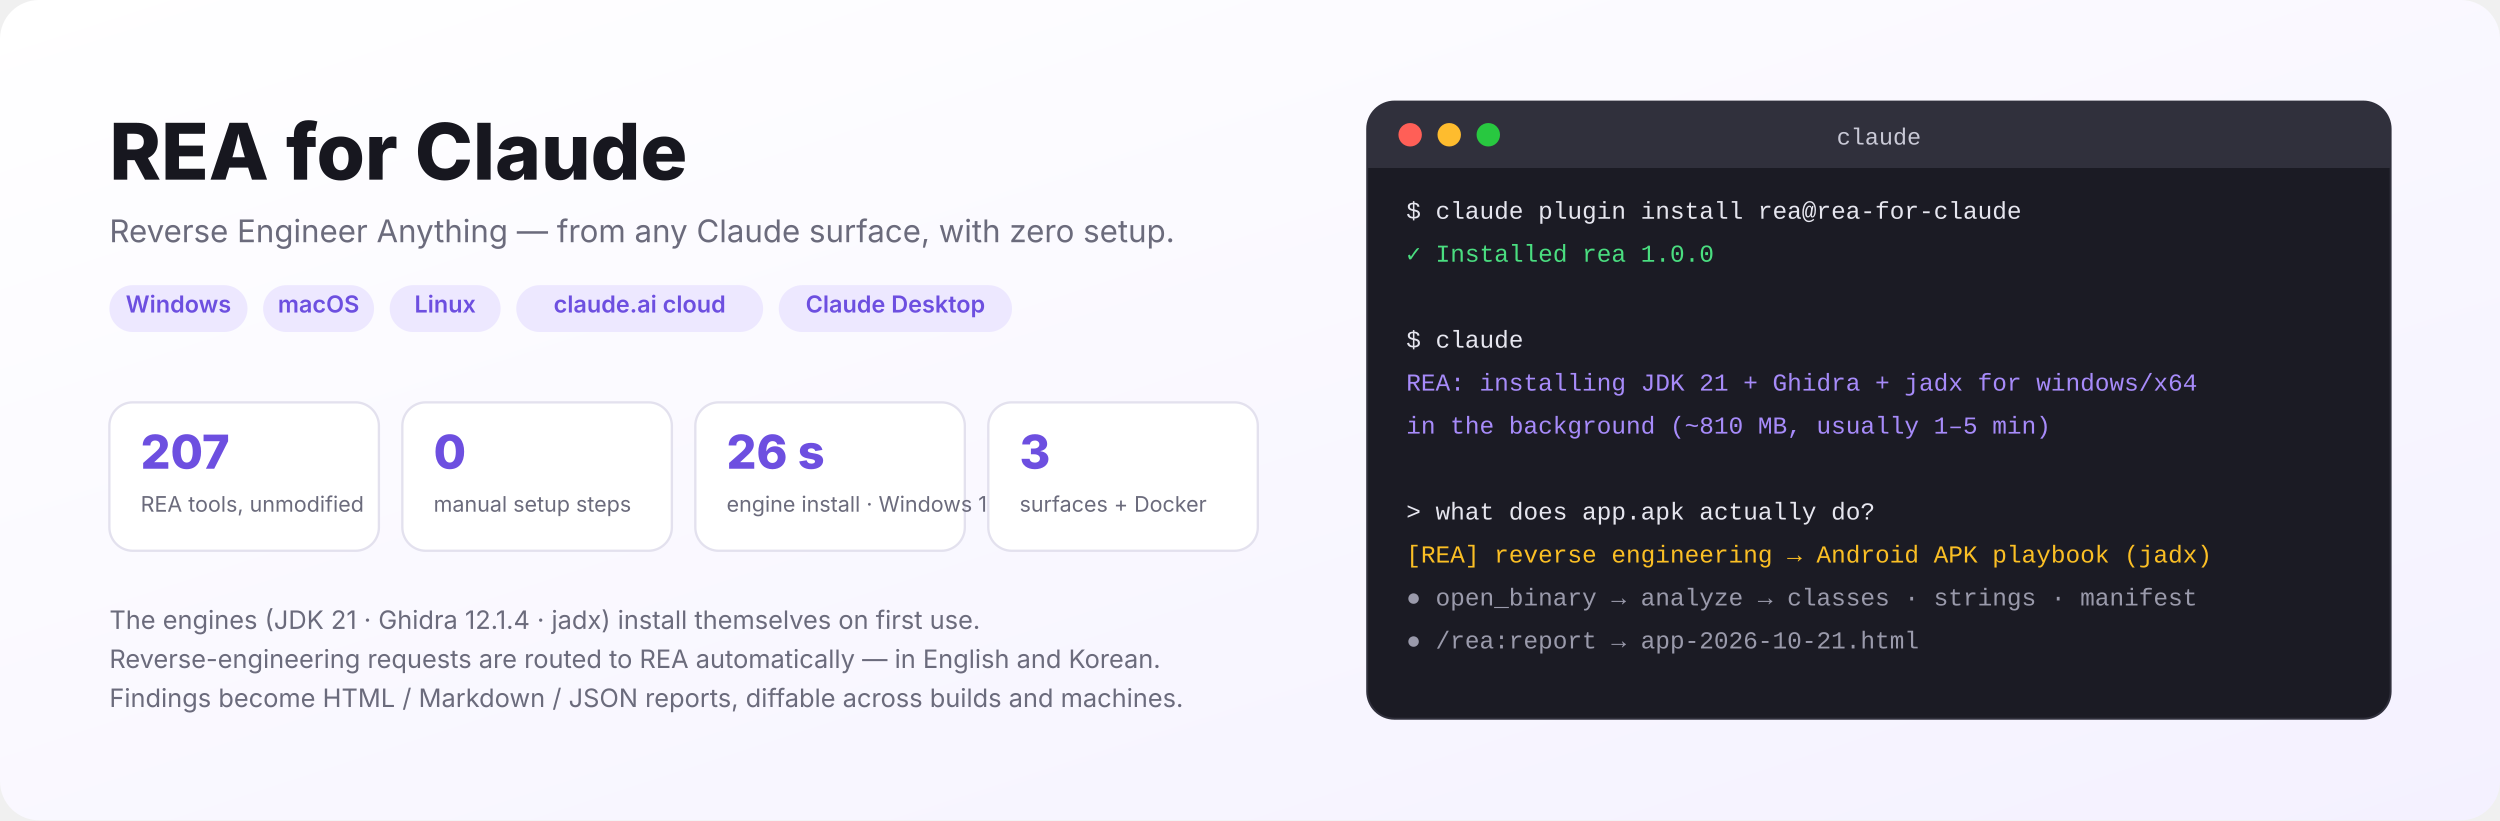
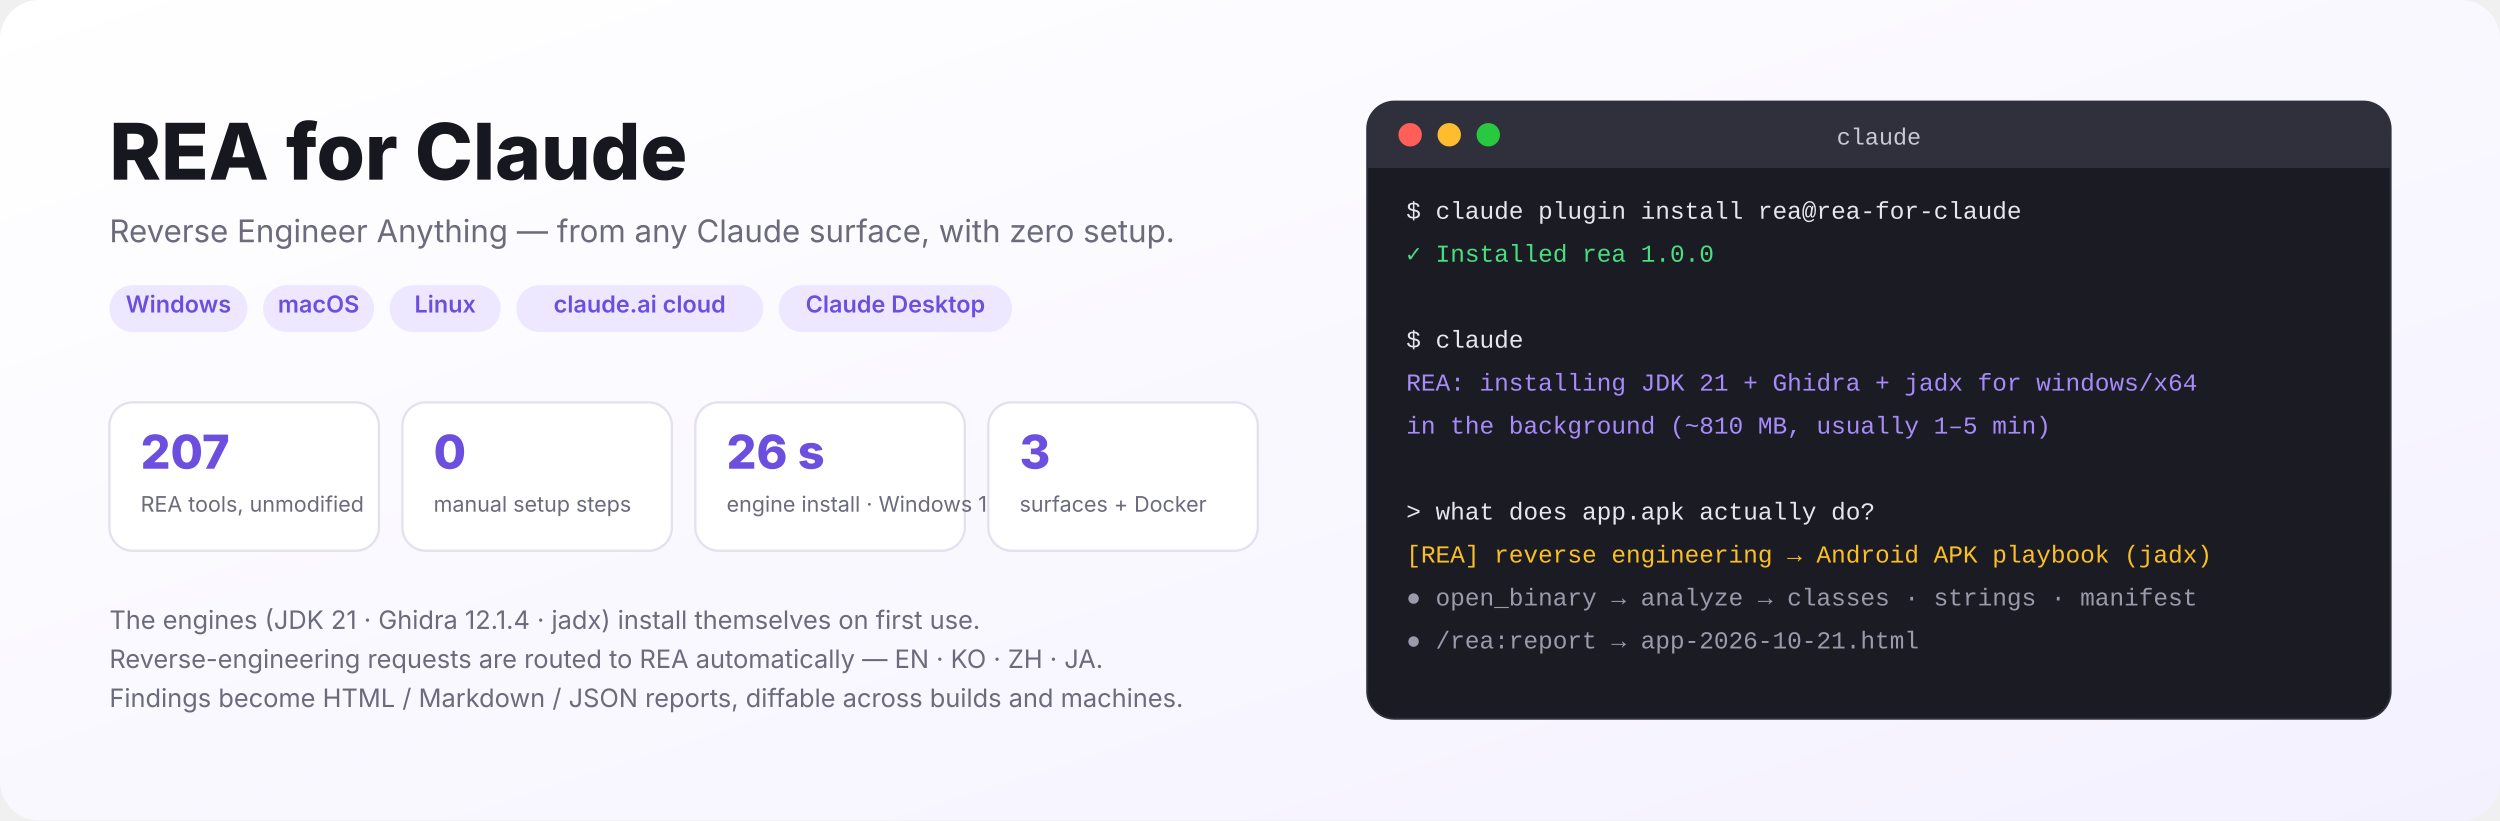
<svg xmlns="http://www.w3.org/2000/svg" width="1280" height="420" viewBox="0 0 1280 420" role="img" aria-label="REA for Claude: REA's 207 reverse-engineering tools on Windows, macOS, Linux and claude.ai cloud, with engines that install themselves and reverse-engineering prompts routed to REA automatically">
  <defs>
    <linearGradient id="bg" x1="0" y1="0" x2="1" y2="1">
      <stop offset="0" stop-color="#ffffff" />
      <stop offset="1" stop-color="#f4f1ff" />
    </linearGradient>
    <linearGradient id="acc" x1="0" y1="0" x2="1" y2="0">
      <stop offset="0" stop-color="#6d4fe0" />
      <stop offset="1" stop-color="#5b3fd1" />
    </linearGradient>
    <marker id="arr" markerWidth="8" markerHeight="8" refX="7" refY="4" orient="auto" markerUnits="userSpaceOnUse">
      <path d="M0,0.5 L7,4 L0,7.5 z" fill="#6b6b7c" />
    </marker>
    <marker id="arrA" markerWidth="8" markerHeight="8" refX="7" refY="4" orient="auto" markerUnits="userSpaceOnUse">
      <path d="M0,0.5 L7,4 L0,7.5 z" fill="#6d4fe0" />
    </marker>
    <marker id="arrG" markerWidth="8" markerHeight="8" refX="7" refY="4" orient="auto" markerUnits="userSpaceOnUse">
      <path d="M0,0.5 L7,4 L0,7.5 z" fill="#15803d" />
    </marker>
  </defs>
  <rect width="1280" height="420" rx="20" fill="url(#bg)" />
-   <text x="56" y="92" font-family="Inter, ui-sans-serif, -apple-system, 'Segoe UI', Roboto, 'Apple SD Gothic Neo', 'Malgun Gothic', 'Noto Sans KR', Helvetica, Arial, sans-serif" font-size="40" font-weight="800" fill="#17171f" text-anchor="start" opacity="1">REA for Claude</text>
-   <text x="56" y="124" font-family="Inter, ui-sans-serif, -apple-system, 'Segoe UI', Roboto, 'Apple SD Gothic Neo', 'Malgun Gothic', 'Noto Sans KR', Helvetica, Arial, sans-serif" font-size="16" font-weight="normal" fill="#6b6b7c" text-anchor="start" opacity="1">Reverse Engineer Anything — from any Claude surface, with zero setup.</text>
+   <text x="56" y="92" font-family="Inter, ui-sans-serif, -apple-system, 'Segoe UI', Roboto, 'Apple SD Gothic Neo', 'Malgun Gothic', 'PingFang SC', 'Hiragino Sans', 'Microsoft YaHei', 'Yu Gothic UI', 'Noto Sans KR', 'Noto Sans SC', 'Noto Sans JP', 'Noto Sans CJK SC', Helvetica, Arial, sans-serif" font-size="40" font-weight="800" fill="#17171f" text-anchor="start" opacity="1">REA for Claude</text>
+   <text x="56" y="124" font-family="Inter, ui-sans-serif, -apple-system, 'Segoe UI', Roboto, 'Apple SD Gothic Neo', 'Malgun Gothic', 'PingFang SC', 'Hiragino Sans', 'Microsoft YaHei', 'Yu Gothic UI', 'Noto Sans KR', 'Noto Sans SC', 'Noto Sans JP', 'Noto Sans CJK SC', Helvetica, Arial, sans-serif" font-size="16" font-weight="normal" fill="#6b6b7c" text-anchor="start" opacity="1">Reverse Engineer Anything — from any Claude surface, with zero setup.</text>
  <rect x="56" y="146" width="70.72" height="24" rx="12.0" fill="#ede8ff" />
-   <text x="91.36" y="160" font-family="Inter, ui-sans-serif, -apple-system, 'Segoe UI', Roboto, 'Apple SD Gothic Neo', 'Malgun Gothic', 'Noto Sans KR', Helvetica, Arial, sans-serif" font-size="12" font-weight="600" fill="#6d4fe0" text-anchor="middle" opacity="1">Windows</text>
+   <text x="91.36" y="160" font-family="Inter, ui-sans-serif, -apple-system, 'Segoe UI', Roboto, 'Apple SD Gothic Neo', 'Malgun Gothic', 'PingFang SC', 'Hiragino Sans', 'Microsoft YaHei', 'Yu Gothic UI', 'Noto Sans KR', 'Noto Sans SC', 'Noto Sans JP', 'Noto Sans CJK SC', Helvetica, Arial, sans-serif" font-size="12" font-weight="600" fill="#6d4fe0" text-anchor="middle" opacity="1">Windows</text>
  <rect x="134.72" y="146" width="56.8" height="24" rx="12.0" fill="#ede8ff" />
-   <text x="163.12" y="160" font-family="Inter, ui-sans-serif, -apple-system, 'Segoe UI', Roboto, 'Apple SD Gothic Neo', 'Malgun Gothic', 'Noto Sans KR', Helvetica, Arial, sans-serif" font-size="12" font-weight="600" fill="#6d4fe0" text-anchor="middle" opacity="1">macOS</text>
+   <text x="163.12" y="160" font-family="Inter, ui-sans-serif, -apple-system, 'Segoe UI', Roboto, 'Apple SD Gothic Neo', 'Malgun Gothic', 'PingFang SC', 'Hiragino Sans', 'Microsoft YaHei', 'Yu Gothic UI', 'Noto Sans KR', 'Noto Sans SC', 'Noto Sans JP', 'Noto Sans CJK SC', Helvetica, Arial, sans-serif" font-size="12" font-weight="600" fill="#6d4fe0" text-anchor="middle" opacity="1">macOS</text>
  <rect x="199.52" y="146" width="56.8" height="24" rx="12.0" fill="#ede8ff" />
-   <text x="227.92" y="160" font-family="Inter, ui-sans-serif, -apple-system, 'Segoe UI', Roboto, 'Apple SD Gothic Neo', 'Malgun Gothic', 'Noto Sans KR', Helvetica, Arial, sans-serif" font-size="12" font-weight="600" fill="#6d4fe0" text-anchor="middle" opacity="1">Linux</text>
+   <text x="227.92" y="160" font-family="Inter, ui-sans-serif, -apple-system, 'Segoe UI', Roboto, 'Apple SD Gothic Neo', 'Malgun Gothic', 'PingFang SC', 'Hiragino Sans', 'Microsoft YaHei', 'Yu Gothic UI', 'Noto Sans KR', 'Noto Sans SC', 'Noto Sans JP', 'Noto Sans CJK SC', Helvetica, Arial, sans-serif" font-size="12" font-weight="600" fill="#6d4fe0" text-anchor="middle" opacity="1">Linux</text>
  <rect x="264.32" y="146" width="126.4" height="24" rx="12.0" fill="#ede8ff" />
-   <text x="327.52" y="160" font-family="Inter, ui-sans-serif, -apple-system, 'Segoe UI', Roboto, 'Apple SD Gothic Neo', 'Malgun Gothic', 'Noto Sans KR', Helvetica, Arial, sans-serif" font-size="12" font-weight="600" fill="#6d4fe0" text-anchor="middle" opacity="1">claude.ai cloud</text>
+   <text x="327.52" y="160" font-family="Inter, ui-sans-serif, -apple-system, 'Segoe UI', Roboto, 'Apple SD Gothic Neo', 'Malgun Gothic', 'PingFang SC', 'Hiragino Sans', 'Microsoft YaHei', 'Yu Gothic UI', 'Noto Sans KR', 'Noto Sans SC', 'Noto Sans JP', 'Noto Sans CJK SC', Helvetica, Arial, sans-serif" font-size="12" font-weight="600" fill="#6d4fe0" text-anchor="middle" opacity="1">claude.ai cloud</text>
  <rect x="398.72" y="146" width="119.44" height="24" rx="12.0" fill="#ede8ff" />
-   <text x="458.44" y="160" font-family="Inter, ui-sans-serif, -apple-system, 'Segoe UI', Roboto, 'Apple SD Gothic Neo', 'Malgun Gothic', 'Noto Sans KR', Helvetica, Arial, sans-serif" font-size="12" font-weight="600" fill="#6d4fe0" text-anchor="middle" opacity="1">Claude Desktop</text>
+   <text x="458.44" y="160" font-family="Inter, ui-sans-serif, -apple-system, 'Segoe UI', Roboto, 'Apple SD Gothic Neo', 'Malgun Gothic', 'PingFang SC', 'Hiragino Sans', 'Microsoft YaHei', 'Yu Gothic UI', 'Noto Sans KR', 'Noto Sans SC', 'Noto Sans JP', 'Noto Sans CJK SC', Helvetica, Arial, sans-serif" font-size="12" font-weight="600" fill="#6d4fe0" text-anchor="middle" opacity="1">Claude Desktop</text>
  <rect x="56" y="206" width="138" height="76" rx="12" fill="#ffffff" stroke="#e3e1ee" stroke-width="1.2" opacity="1" />
-   <text x="72" y="240" font-family="Inter, ui-sans-serif, -apple-system, 'Segoe UI', Roboto, 'Apple SD Gothic Neo', 'Malgun Gothic', 'Noto Sans KR', Helvetica, Arial, sans-serif" font-size="24" font-weight="800" fill="#6d4fe0" text-anchor="start" opacity="1">207</text>
-   <text x="72" y="262" font-family="Inter, ui-sans-serif, -apple-system, 'Segoe UI', Roboto, 'Apple SD Gothic Neo', 'Malgun Gothic', 'Noto Sans KR', Helvetica, Arial, sans-serif" font-size="11" font-weight="normal" fill="#6b6b7c" text-anchor="start" opacity="1">REA tools, unmodified</text>
+   <text x="72" y="240" font-family="Inter, ui-sans-serif, -apple-system, 'Segoe UI', Roboto, 'Apple SD Gothic Neo', 'Malgun Gothic', 'PingFang SC', 'Hiragino Sans', 'Microsoft YaHei', 'Yu Gothic UI', 'Noto Sans KR', 'Noto Sans SC', 'Noto Sans JP', 'Noto Sans CJK SC', Helvetica, Arial, sans-serif" font-size="24" font-weight="800" fill="#6d4fe0" text-anchor="start" opacity="1">207</text>
+   <text x="72" y="262" font-family="Inter, ui-sans-serif, -apple-system, 'Segoe UI', Roboto, 'Apple SD Gothic Neo', 'Malgun Gothic', 'PingFang SC', 'Hiragino Sans', 'Microsoft YaHei', 'Yu Gothic UI', 'Noto Sans KR', 'Noto Sans SC', 'Noto Sans JP', 'Noto Sans CJK SC', Helvetica, Arial, sans-serif" font-size="11" font-weight="normal" fill="#6b6b7c" text-anchor="start" opacity="1">REA tools, unmodified</text>
  <rect x="206" y="206" width="138" height="76" rx="12" fill="#ffffff" stroke="#e3e1ee" stroke-width="1.2" opacity="1" />
-   <text x="222" y="240" font-family="Inter, ui-sans-serif, -apple-system, 'Segoe UI', Roboto, 'Apple SD Gothic Neo', 'Malgun Gothic', 'Noto Sans KR', Helvetica, Arial, sans-serif" font-size="24" font-weight="800" fill="#6d4fe0" text-anchor="start" opacity="1">0</text>
-   <text x="222" y="262" font-family="Inter, ui-sans-serif, -apple-system, 'Segoe UI', Roboto, 'Apple SD Gothic Neo', 'Malgun Gothic', 'Noto Sans KR', Helvetica, Arial, sans-serif" font-size="11" font-weight="normal" fill="#6b6b7c" text-anchor="start" opacity="1">manual setup steps</text>
+   <text x="222" y="240" font-family="Inter, ui-sans-serif, -apple-system, 'Segoe UI', Roboto, 'Apple SD Gothic Neo', 'Malgun Gothic', 'PingFang SC', 'Hiragino Sans', 'Microsoft YaHei', 'Yu Gothic UI', 'Noto Sans KR', 'Noto Sans SC', 'Noto Sans JP', 'Noto Sans CJK SC', Helvetica, Arial, sans-serif" font-size="24" font-weight="800" fill="#6d4fe0" text-anchor="start" opacity="1">0</text>
+   <text x="222" y="262" font-family="Inter, ui-sans-serif, -apple-system, 'Segoe UI', Roboto, 'Apple SD Gothic Neo', 'Malgun Gothic', 'PingFang SC', 'Hiragino Sans', 'Microsoft YaHei', 'Yu Gothic UI', 'Noto Sans KR', 'Noto Sans SC', 'Noto Sans JP', 'Noto Sans CJK SC', Helvetica, Arial, sans-serif" font-size="11" font-weight="normal" fill="#6b6b7c" text-anchor="start" opacity="1">manual setup steps</text>
  <rect x="356" y="206" width="138" height="76" rx="12" fill="#ffffff" stroke="#e3e1ee" stroke-width="1.2" opacity="1" />
-   <text x="372" y="240" font-family="Inter, ui-sans-serif, -apple-system, 'Segoe UI', Roboto, 'Apple SD Gothic Neo', 'Malgun Gothic', 'Noto Sans KR', Helvetica, Arial, sans-serif" font-size="24" font-weight="800" fill="#6d4fe0" text-anchor="start" opacity="1">26 s</text>
-   <text x="372" y="262" font-family="Inter, ui-sans-serif, -apple-system, 'Segoe UI', Roboto, 'Apple SD Gothic Neo', 'Malgun Gothic', 'Noto Sans KR', Helvetica, Arial, sans-serif" font-size="11" font-weight="normal" fill="#6b6b7c" text-anchor="start" opacity="1">engine install · Windows 11</text>
+   <text x="372" y="240" font-family="Inter, ui-sans-serif, -apple-system, 'Segoe UI', Roboto, 'Apple SD Gothic Neo', 'Malgun Gothic', 'PingFang SC', 'Hiragino Sans', 'Microsoft YaHei', 'Yu Gothic UI', 'Noto Sans KR', 'Noto Sans SC', 'Noto Sans JP', 'Noto Sans CJK SC', Helvetica, Arial, sans-serif" font-size="24" font-weight="800" fill="#6d4fe0" text-anchor="start" opacity="1">26 s</text>
+   <text x="372" y="262" font-family="Inter, ui-sans-serif, -apple-system, 'Segoe UI', Roboto, 'Apple SD Gothic Neo', 'Malgun Gothic', 'PingFang SC', 'Hiragino Sans', 'Microsoft YaHei', 'Yu Gothic UI', 'Noto Sans KR', 'Noto Sans SC', 'Noto Sans JP', 'Noto Sans CJK SC', Helvetica, Arial, sans-serif" font-size="11" font-weight="normal" fill="#6b6b7c" text-anchor="start" opacity="1">engine install · Windows 11</text>
  <rect x="506" y="206" width="138" height="76" rx="12" fill="#ffffff" stroke="#e3e1ee" stroke-width="1.2" opacity="1" />
-   <text x="522" y="240" font-family="Inter, ui-sans-serif, -apple-system, 'Segoe UI', Roboto, 'Apple SD Gothic Neo', 'Malgun Gothic', 'Noto Sans KR', Helvetica, Arial, sans-serif" font-size="24" font-weight="800" fill="#6d4fe0" text-anchor="start" opacity="1">3</text>
-   <text x="522" y="262" font-family="Inter, ui-sans-serif, -apple-system, 'Segoe UI', Roboto, 'Apple SD Gothic Neo', 'Malgun Gothic', 'Noto Sans KR', Helvetica, Arial, sans-serif" font-size="11" font-weight="normal" fill="#6b6b7c" text-anchor="start" opacity="1">surfaces + Docker</text>
-   <text x="56" y="322" font-family="Inter, ui-sans-serif, -apple-system, 'Segoe UI', Roboto, 'Apple SD Gothic Neo', 'Malgun Gothic', 'Noto Sans KR', Helvetica, Arial, sans-serif" font-size="13" font-weight="normal" fill="#6b6b7c" text-anchor="start" opacity="1">The engines (JDK 21 · Ghidra 12.1.4 · jadx) install themselves on first use.</text>
-   <text x="56" y="342" font-family="Inter, ui-sans-serif, -apple-system, 'Segoe UI', Roboto, 'Apple SD Gothic Neo', 'Malgun Gothic', 'Noto Sans KR', Helvetica, Arial, sans-serif" font-size="13" font-weight="normal" fill="#6b6b7c" text-anchor="start" opacity="1">Reverse-engineering requests are routed to REA automatically — in English and Korean.</text>
-   <text x="56" y="362" font-family="Inter, ui-sans-serif, -apple-system, 'Segoe UI', Roboto, 'Apple SD Gothic Neo', 'Malgun Gothic', 'Noto Sans KR', Helvetica, Arial, sans-serif" font-size="13" font-weight="normal" fill="#6b6b7c" text-anchor="start" opacity="1">Findings become HTML / Markdown / JSON reports, diffable across builds and machines.</text>
+   <text x="522" y="240" font-family="Inter, ui-sans-serif, -apple-system, 'Segoe UI', Roboto, 'Apple SD Gothic Neo', 'Malgun Gothic', 'PingFang SC', 'Hiragino Sans', 'Microsoft YaHei', 'Yu Gothic UI', 'Noto Sans KR', 'Noto Sans SC', 'Noto Sans JP', 'Noto Sans CJK SC', Helvetica, Arial, sans-serif" font-size="24" font-weight="800" fill="#6d4fe0" text-anchor="start" opacity="1">3</text>
+   <text x="522" y="262" font-family="Inter, ui-sans-serif, -apple-system, 'Segoe UI', Roboto, 'Apple SD Gothic Neo', 'Malgun Gothic', 'PingFang SC', 'Hiragino Sans', 'Microsoft YaHei', 'Yu Gothic UI', 'Noto Sans KR', 'Noto Sans SC', 'Noto Sans JP', 'Noto Sans CJK SC', Helvetica, Arial, sans-serif" font-size="11" font-weight="normal" fill="#6b6b7c" text-anchor="start" opacity="1">surfaces + Docker</text>
+   <text x="56" y="322" font-family="Inter, ui-sans-serif, -apple-system, 'Segoe UI', Roboto, 'Apple SD Gothic Neo', 'Malgun Gothic', 'PingFang SC', 'Hiragino Sans', 'Microsoft YaHei', 'Yu Gothic UI', 'Noto Sans KR', 'Noto Sans SC', 'Noto Sans JP', 'Noto Sans CJK SC', Helvetica, Arial, sans-serif" font-size="13" font-weight="normal" fill="#6b6b7c" text-anchor="start" opacity="1">The engines (JDK 21 · Ghidra 12.1.4 · jadx) install themselves on first use.</text>
+   <text x="56" y="342" font-family="Inter, ui-sans-serif, -apple-system, 'Segoe UI', Roboto, 'Apple SD Gothic Neo', 'Malgun Gothic', 'PingFang SC', 'Hiragino Sans', 'Microsoft YaHei', 'Yu Gothic UI', 'Noto Sans KR', 'Noto Sans SC', 'Noto Sans JP', 'Noto Sans CJK SC', Helvetica, Arial, sans-serif" font-size="13" font-weight="normal" fill="#6b6b7c" text-anchor="start" opacity="1">Reverse-engineering requests are routed to REA automatically — EN · KO · ZH · JA.</text>
+   <text x="56" y="362" font-family="Inter, ui-sans-serif, -apple-system, 'Segoe UI', Roboto, 'Apple SD Gothic Neo', 'Malgun Gothic', 'PingFang SC', 'Hiragino Sans', 'Microsoft YaHei', 'Yu Gothic UI', 'Noto Sans KR', 'Noto Sans SC', 'Noto Sans JP', 'Noto Sans CJK SC', Helvetica, Arial, sans-serif" font-size="13" font-weight="normal" fill="#6b6b7c" text-anchor="start" opacity="1">Findings become HTML / Markdown / JSON reports, diffable across builds and machines.</text>
  <rect x="700" y="52" width="524" height="316" rx="14" fill="#1b1b24" stroke="#30303c" />
  <rect x="700" y="52" width="524" height="34" rx="14" fill="#30303c" />
  <rect x="700" y="72" width="524" height="14" fill="#30303c" />
  <circle cx="722" cy="69" r="6" fill="#ff5f57" />
  <circle cx="742" cy="69" r="6" fill="#febc2e" />
  <circle cx="762" cy="69" r="6" fill="#28c840" />
  <text x="962.0" y="74" font-family="ui-monospace, SFMono-Regular, Menlo, Consolas, 'Liberation Mono', monospace" font-size="12" font-weight="normal" fill="#c9c9d6" text-anchor="middle" opacity="1">claude</text>
  <text x="720" y="112" font-family="ui-monospace, SFMono-Regular, Menlo, Consolas, 'Liberation Mono', monospace" font-size="12.5" font-weight="normal" fill="#e6e6ef" text-anchor="start" opacity="1">$ claude plugin install rea@rea-for-claude</text>
  <text x="720" y="134" font-family="ui-monospace, SFMono-Regular, Menlo, Consolas, 'Liberation Mono', monospace" font-size="12.5" font-weight="normal" fill="#4ade80" text-anchor="start" opacity="1">✓ Installed rea 1.0.0</text>
  <text x="720" y="178" font-family="ui-monospace, SFMono-Regular, Menlo, Consolas, 'Liberation Mono', monospace" font-size="12.5" font-weight="normal" fill="#e6e6ef" text-anchor="start" opacity="1">$ claude</text>
  <text x="720" y="200" font-family="ui-monospace, SFMono-Regular, Menlo, Consolas, 'Liberation Mono', monospace" font-size="12.5" font-weight="normal" fill="#a78bfa" text-anchor="start" opacity="1">REA: installing JDK 21 + Ghidra + jadx for windows/x64</text>
  <text x="720" y="222" font-family="ui-monospace, SFMono-Regular, Menlo, Consolas, 'Liberation Mono', monospace" font-size="12.5" font-weight="normal" fill="#a78bfa" text-anchor="start" opacity="1">     in the background (~810 MB, usually 1–5 min)</text>
  <text x="720" y="266" font-family="ui-monospace, SFMono-Regular, Menlo, Consolas, 'Liberation Mono', monospace" font-size="12.5" font-weight="normal" fill="#e6e6ef" text-anchor="start" opacity="1">&gt; what does app.apk actually do?</text>
  <text x="720" y="288" font-family="ui-monospace, SFMono-Regular, Menlo, Consolas, 'Liberation Mono', monospace" font-size="12.5" font-weight="normal" fill="#fbbf24" text-anchor="start" opacity="1">[REA] reverse engineering → Android APK playbook (jadx)</text>
  <text x="720" y="310" font-family="ui-monospace, SFMono-Regular, Menlo, Consolas, 'Liberation Mono', monospace" font-size="12.5" font-weight="normal" fill="#9a9aab" text-anchor="start" opacity="1">● open_binary → analyze → classes · strings · manifest</text>
  <text x="720" y="332" font-family="ui-monospace, SFMono-Regular, Menlo, Consolas, 'Liberation Mono', monospace" font-size="12.5" font-weight="normal" fill="#9a9aab" text-anchor="start" opacity="1">● /rea:report → app-2026-10-21.html</text>
</svg>
